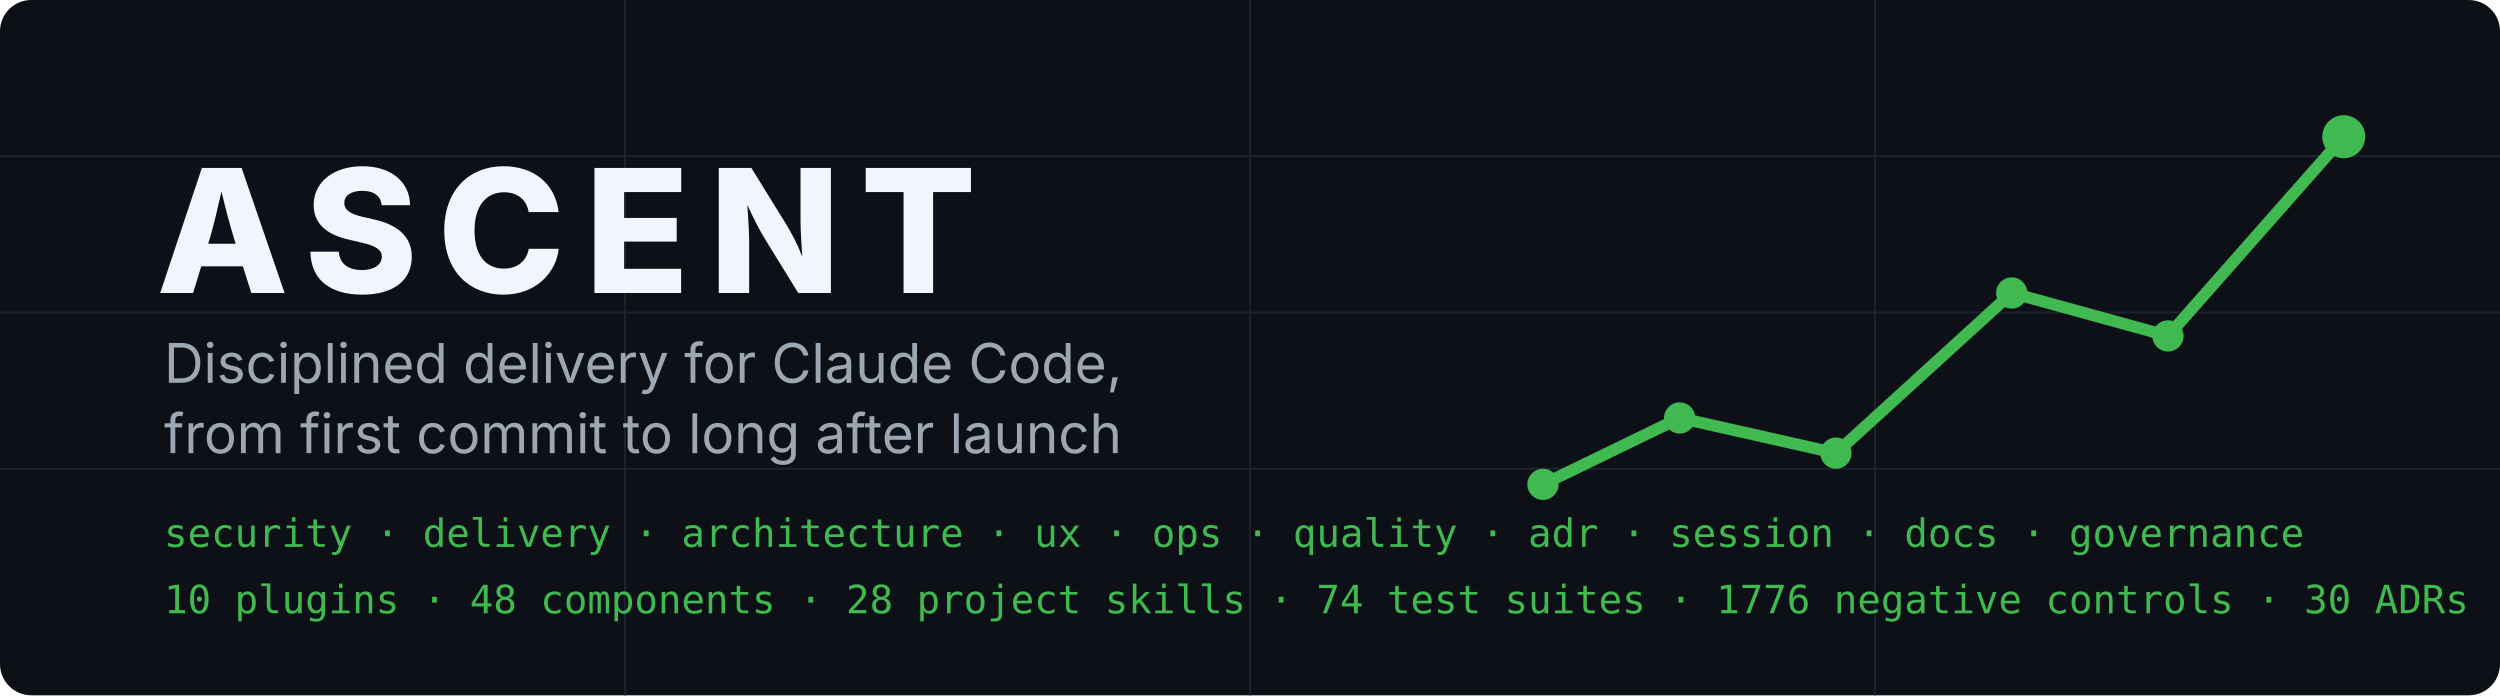
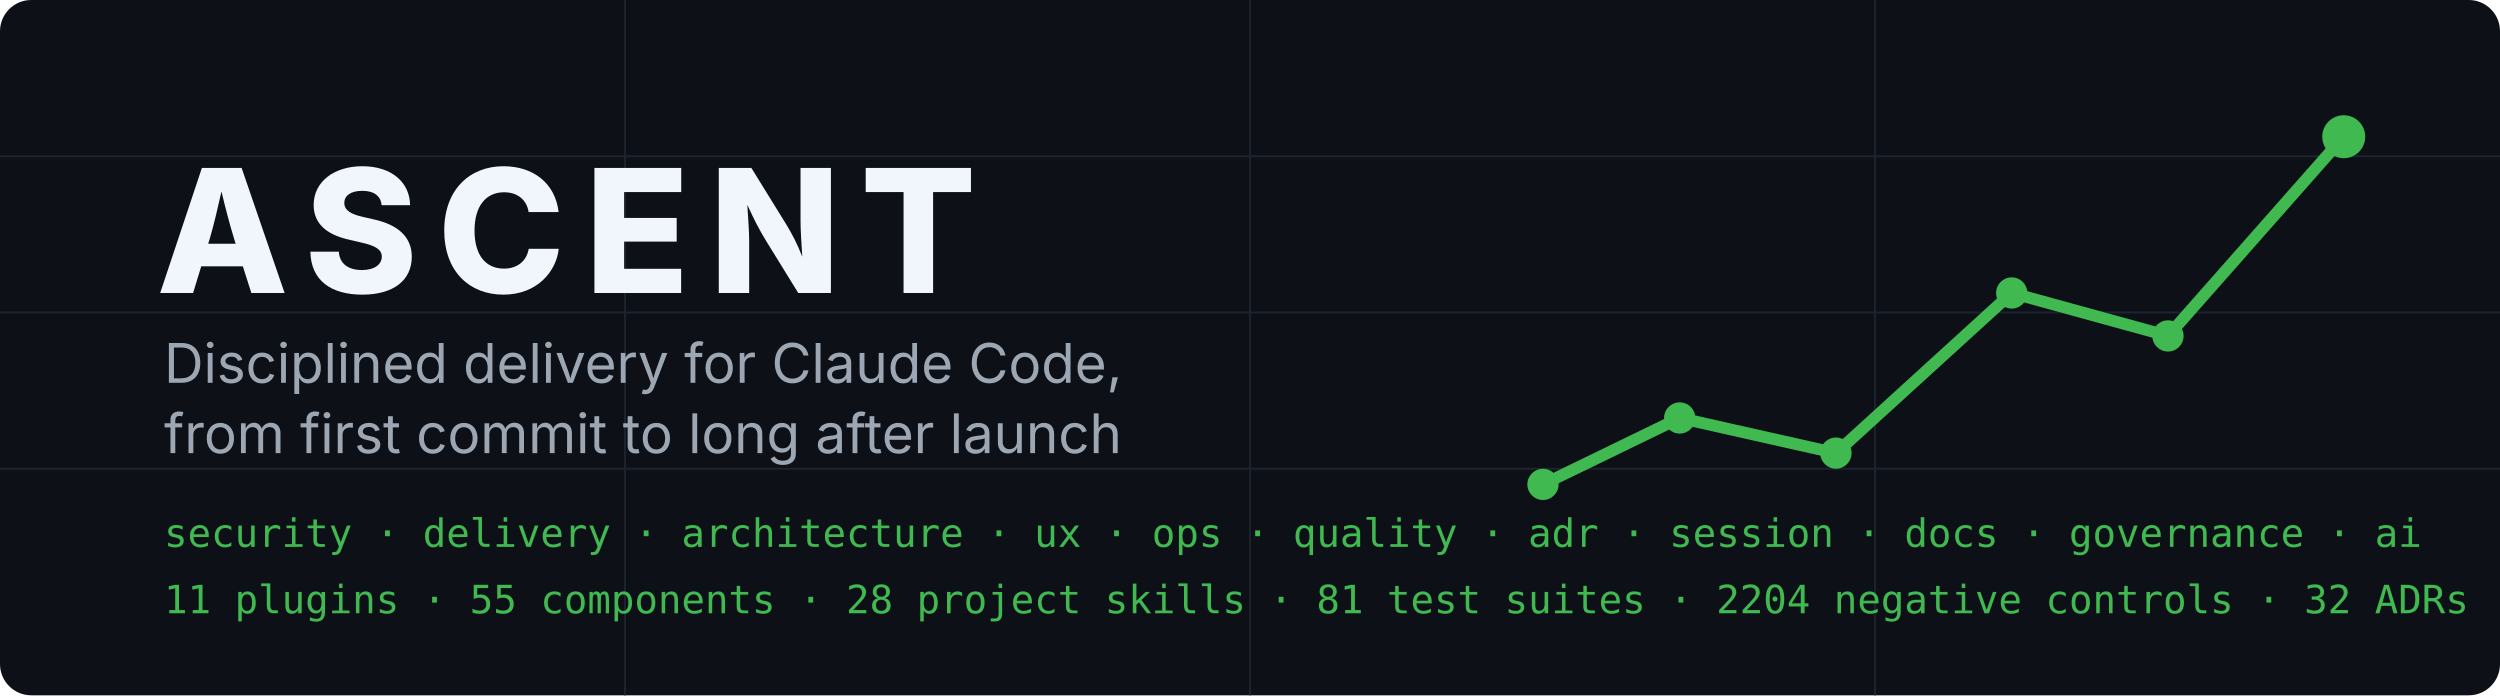
<svg xmlns="http://www.w3.org/2000/svg" width="1280" height="356" viewBox="0 0 1280 356" role="img" aria-labelledby="t d">
  <rect width="1280" height="356" rx="16" fill="#0D1117" />
  <g stroke="#1C2430" stroke-width="1">
    <path d="M0 80H1280M0 160H1280M0 240H1280M320 0V356M640 0V356M960 0V356" />
  </g>
  <polyline points="790,248 860,214 940,232 1030,150 1110,172 1200,70" fill="none" stroke="#3FB950" stroke-width="6" stroke-linecap="round" stroke-linejoin="round" />
  <g fill="#3FB950">
    <circle cx="790" cy="248" r="8" />
    <circle cx="860" cy="214" r="8" />
    <circle cx="940" cy="232" r="8" />
    <circle cx="1030" cy="150" r="8" />
    <circle cx="1110" cy="172" r="8" />
    <circle cx="1200" cy="70" r="11" />
  </g>
  <text x="80" y="150" font-family="Inter, Segoe UI, Helvetica, Arial, sans-serif" font-size="88" font-weight="800" letter-spacing="10" fill="#F0F6FC">ASCENT</text>
  <text x="84" y="196" font-family="Inter, Segoe UI, Helvetica, Arial, sans-serif" font-size="28" fill="#9DA7B3">Disciplined delivery for Claude Code,</text>
  <text x="84" y="232" font-family="Inter, Segoe UI, Helvetica, Arial, sans-serif" font-size="28" fill="#9DA7B3">from first commit to long after launch</text>
-   <text x="84" y="280" font-family="JetBrains Mono, SFMono-Regular, Menlo, monospace" font-size="20" fill="#3FB950">security · delivery · architecture · ux · ops · quality · adr · session · docs · governance</text>
-   <text x="84" y="314" font-family="JetBrains Mono, SFMono-Regular, Menlo, monospace" font-size="20" fill="#3FB950">10 plugins · 48 components · 28 project skills · 74 test suites · 1776 negative controls · 30 ADRs</text>
+   <text x="84" y="280" font-family="JetBrains Mono, SFMono-Regular, Menlo, monospace" font-size="20" fill="#3FB950">security · delivery · architecture · ux · ops · quality · adr · session · docs · governance · ai</text>
+   <text x="84" y="314" font-family="JetBrains Mono, SFMono-Regular, Menlo, monospace" font-size="20" fill="#3FB950">11 plugins · 55 components · 28 project skills · 81 test suites · 2204 negative controls · 32 ADRs</text>
</svg>
